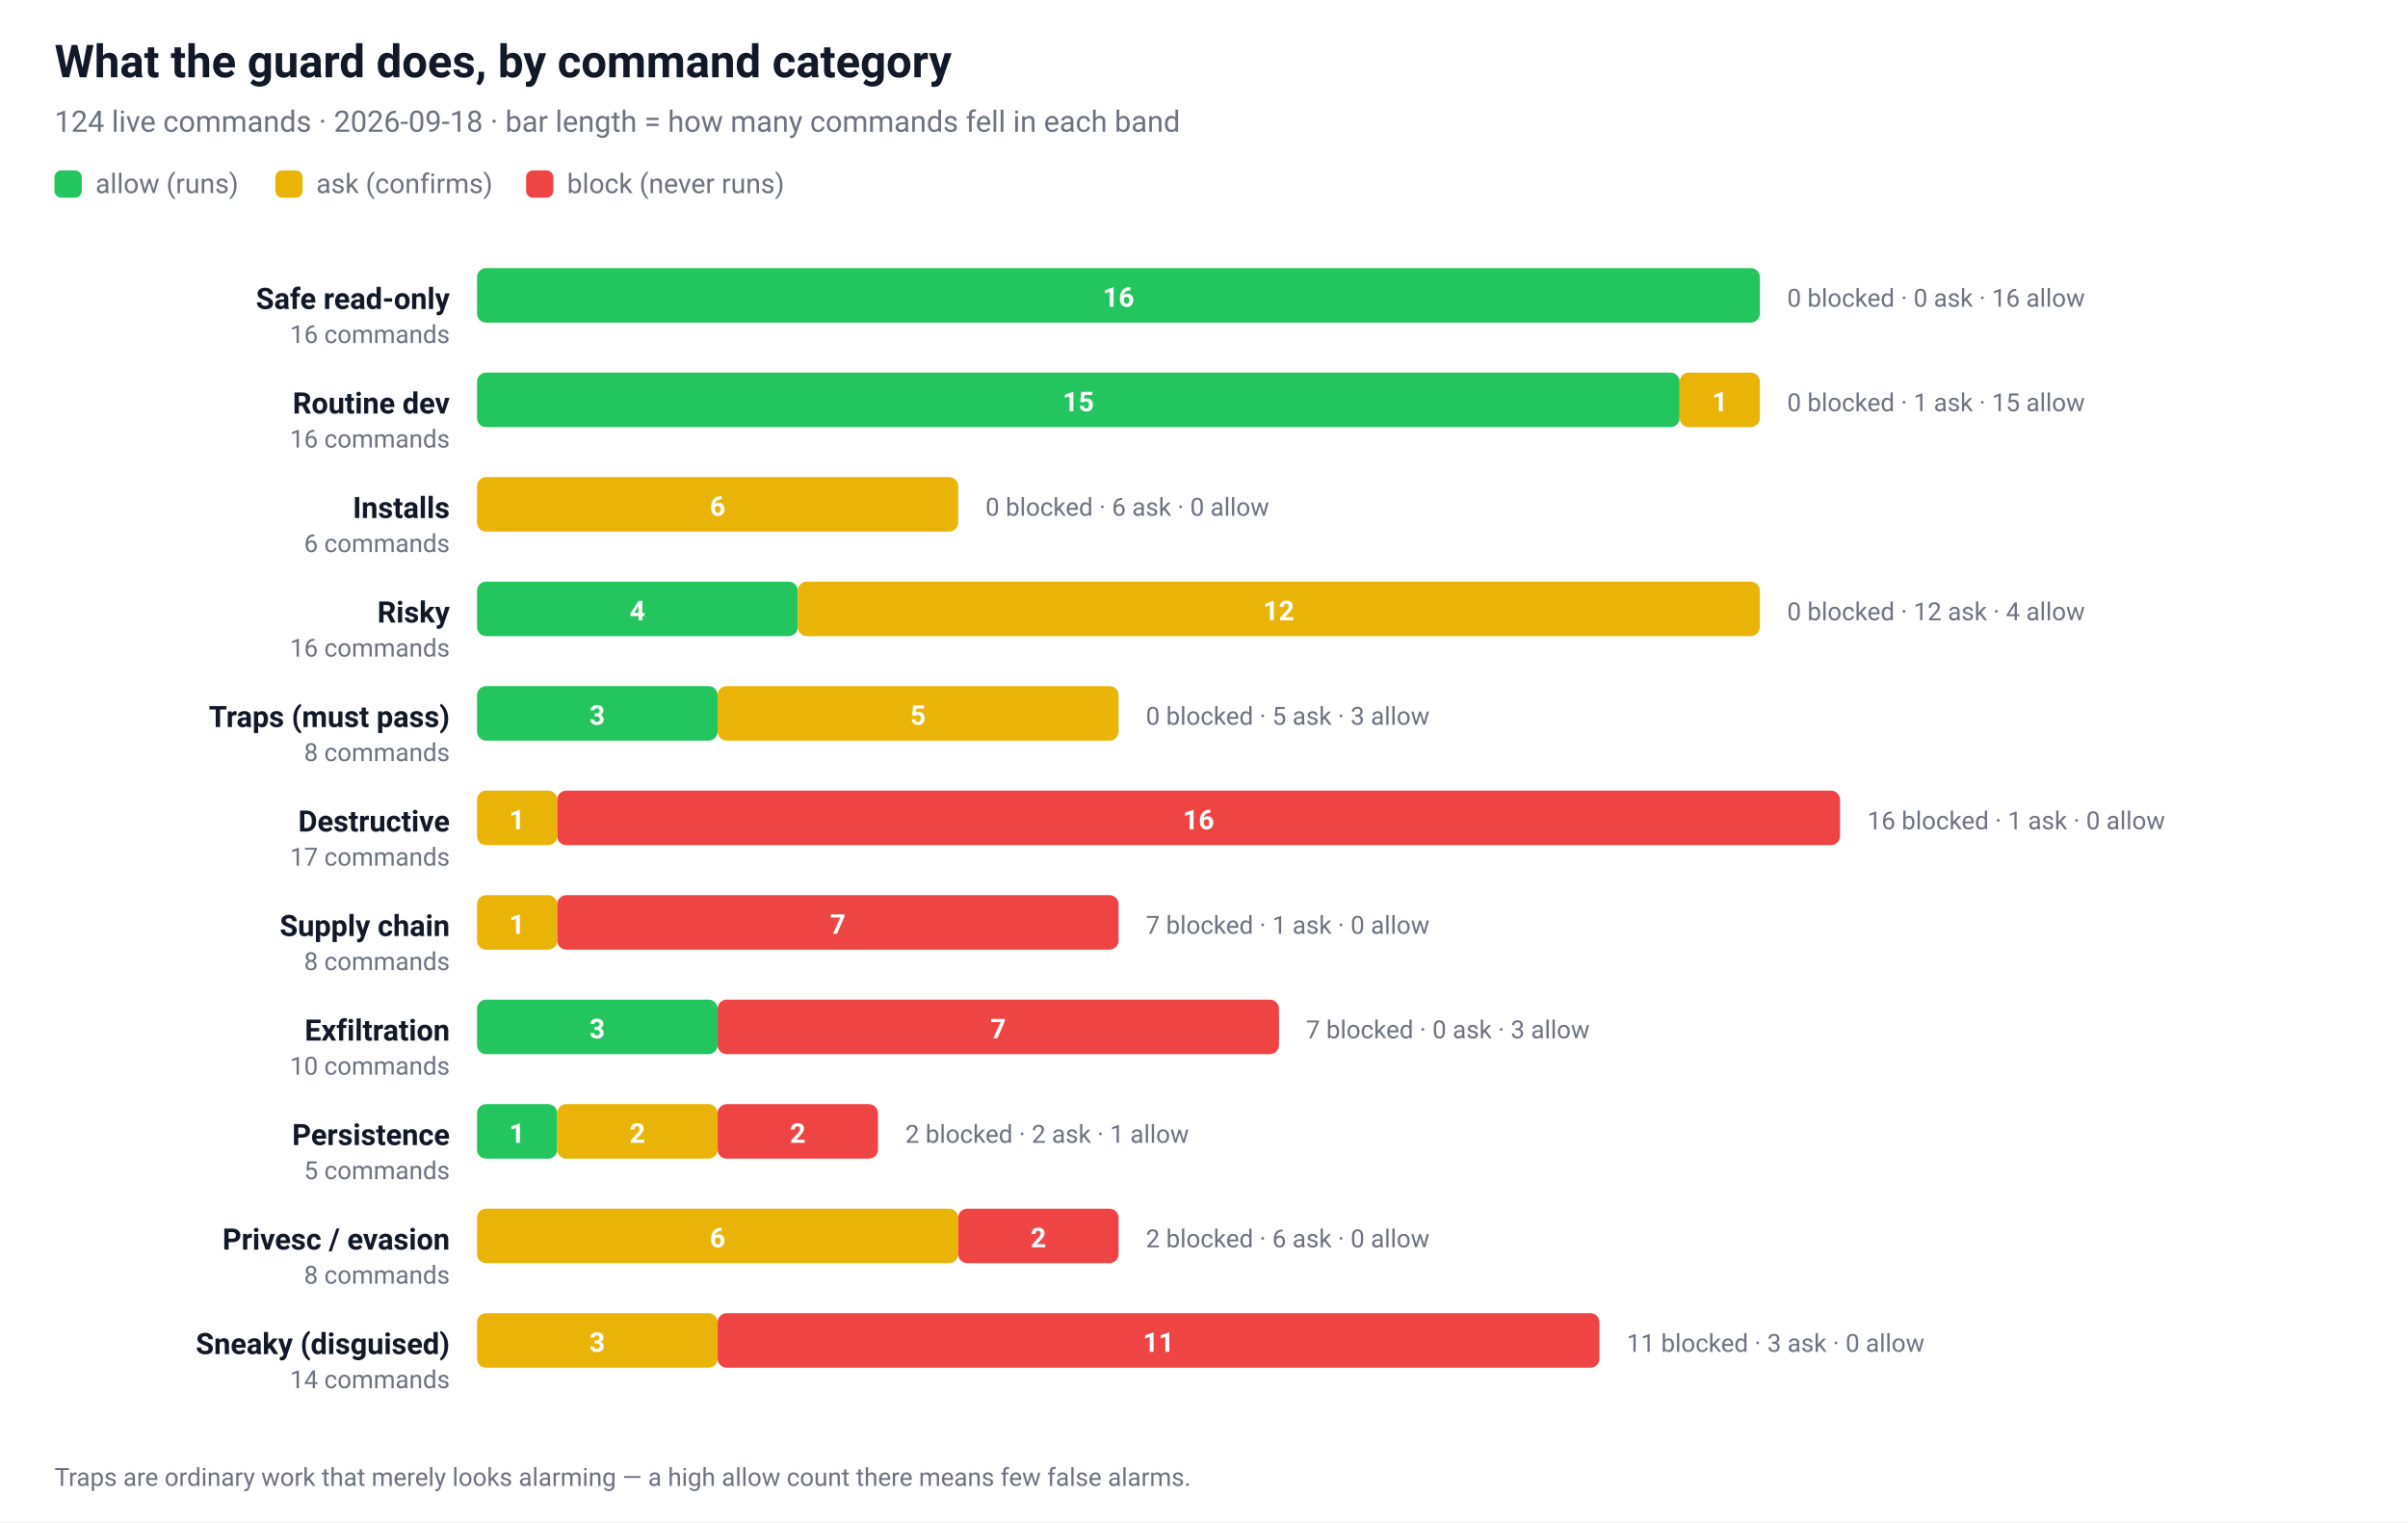
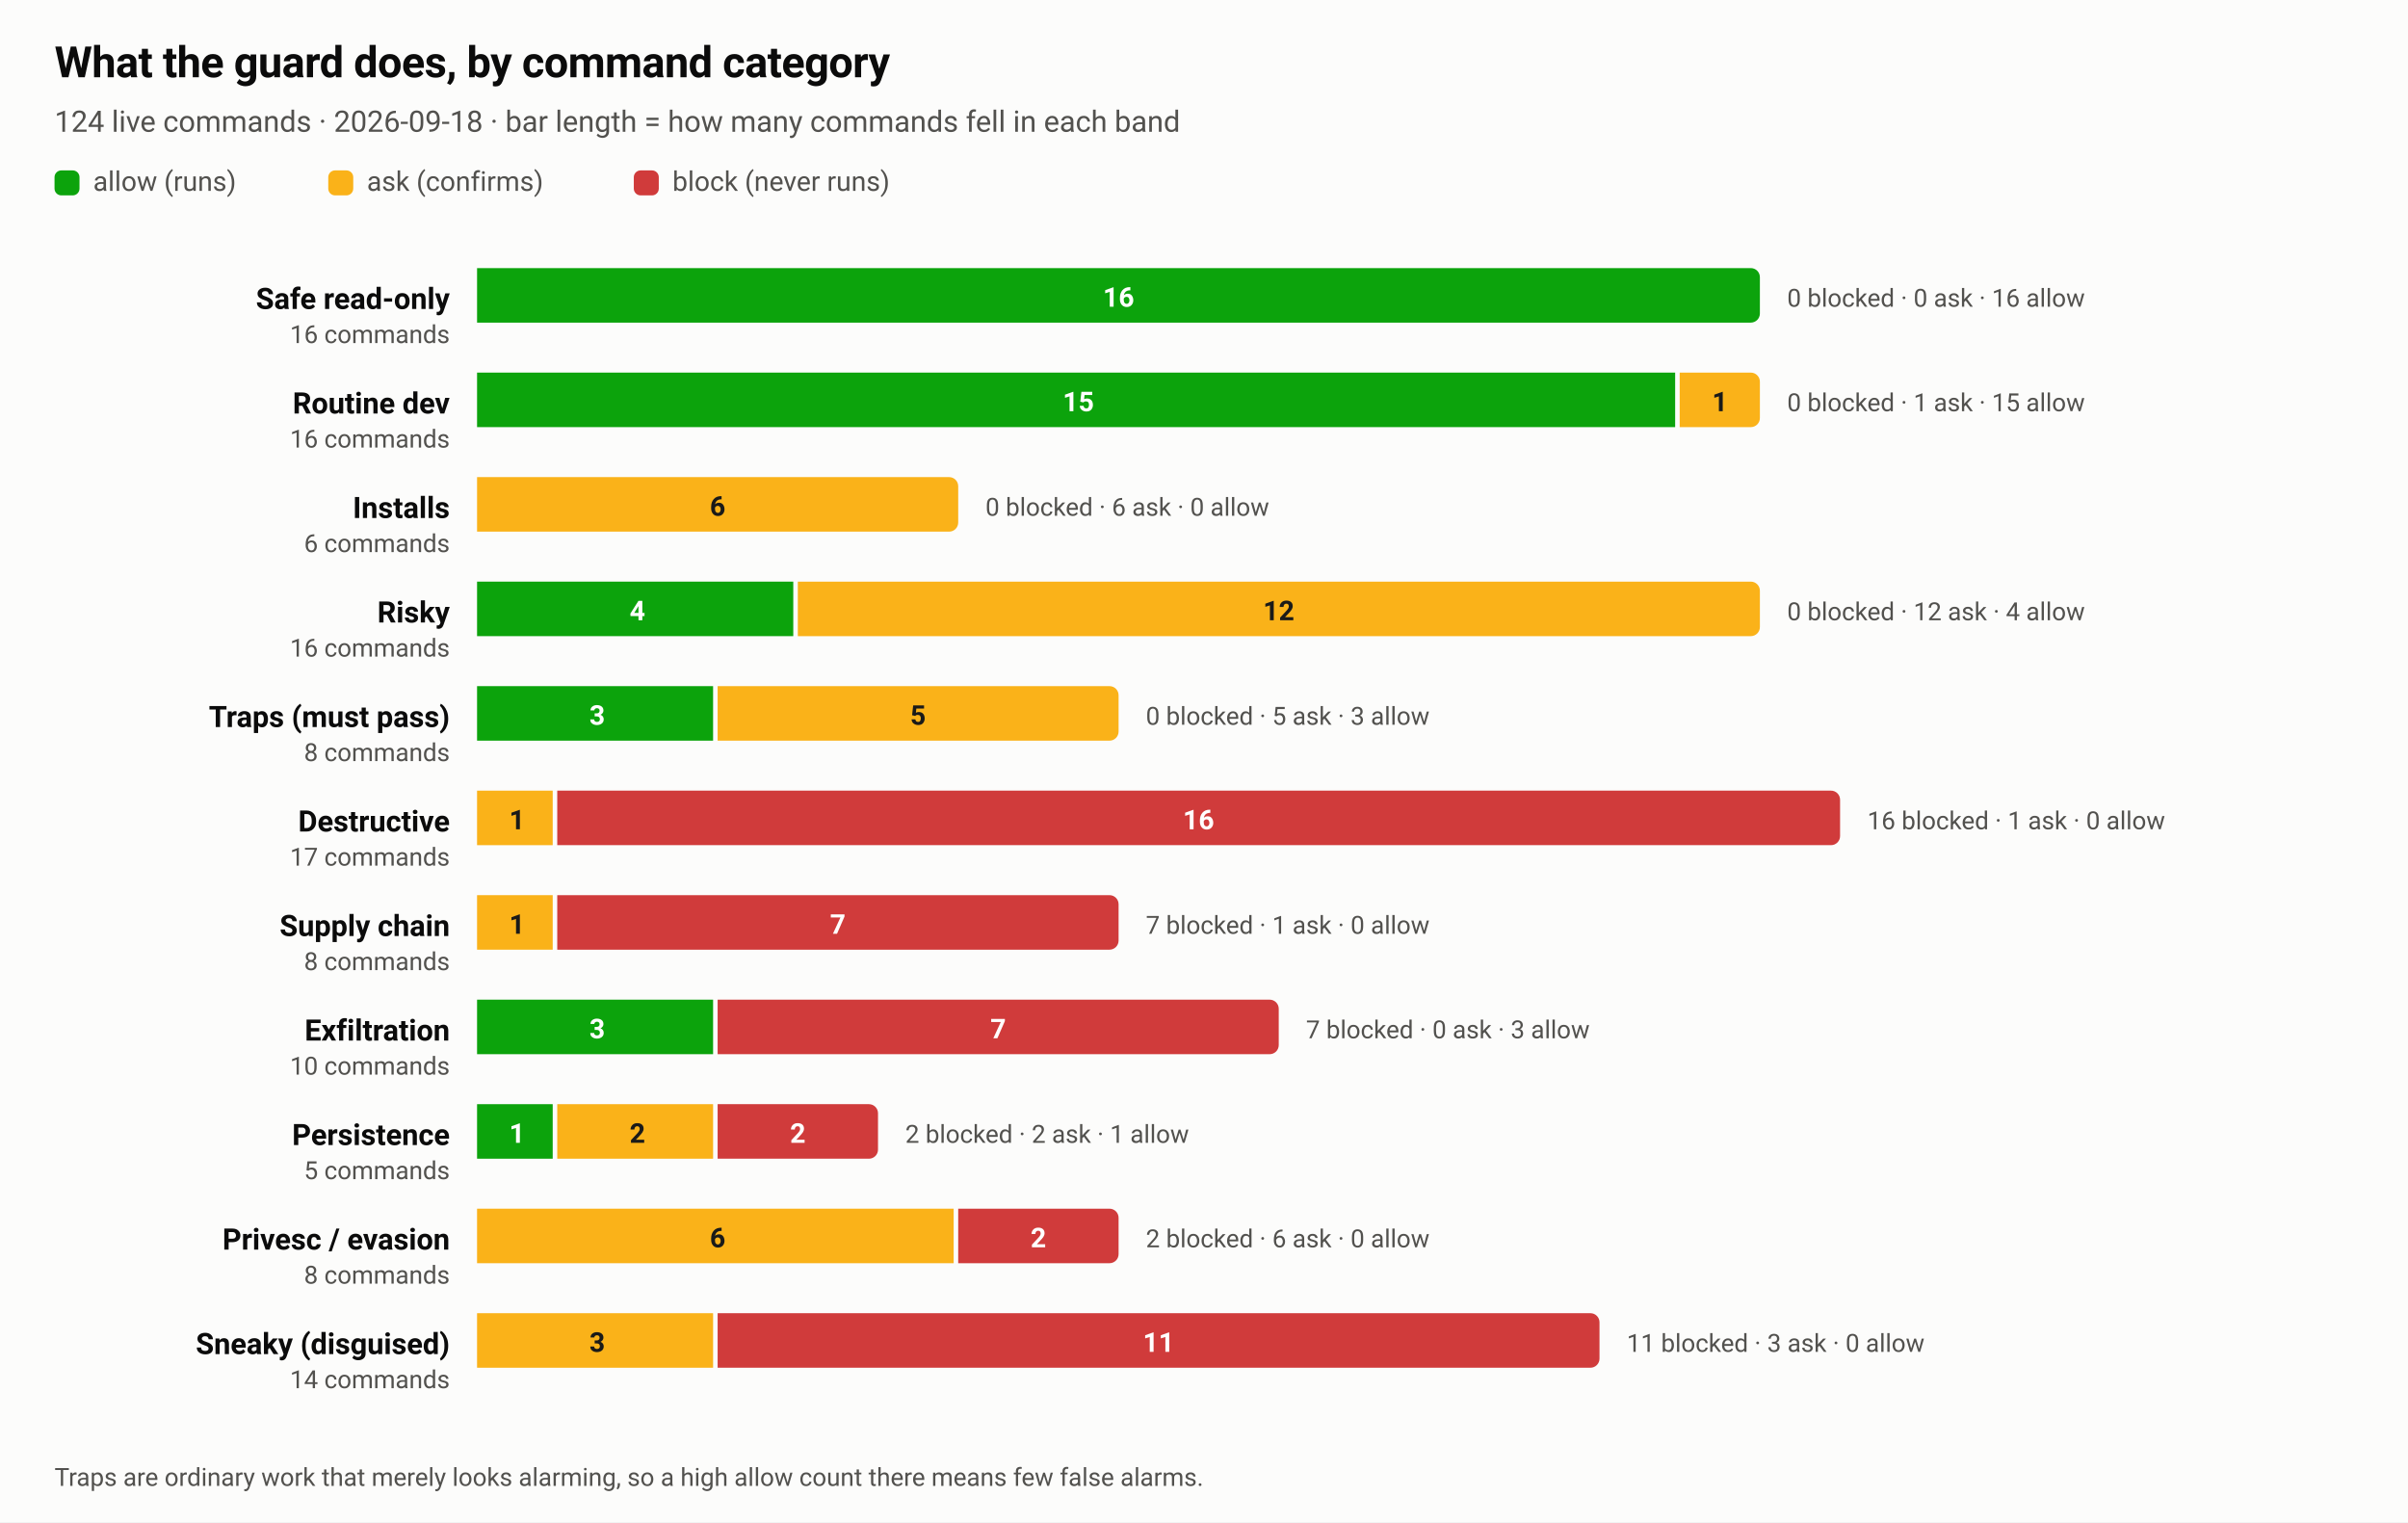
- <svg xmlns="http://www.w3.org/2000/svg" width="1060" height="670" viewBox="0 0 1060 670" font-family="system-ui, -apple-system, 'Segoe UI', Roboto, sans-serif">
-   <rect width="1060" height="670" fill="#ffffff" />
-   <text x="24" y="34" font-size="20" font-weight="700" fill="#111827">What the guard does, by command category</text>
-   <text x="24" y="58" font-size="13" fill="#6b7280">124 live commands · 2026-09-18 · bar length = how many commands fell in each band</text>
-   <rect x="24" y="75" width="12" height="12" rx="3" fill="#22c55e" />
-   <text x="42" y="85" font-size="12" fill="#6b7280">allow (runs)</text>
-   <rect x="121.2" y="75" width="12" height="12" rx="3" fill="#eab308" />
-   <text x="139.2" y="85" font-size="12" fill="#6b7280">ask (confirms)</text>
-   <rect x="231.6" y="75" width="12" height="12" rx="3" fill="#ef4444" />
-   <text x="249.6" y="85" font-size="12" fill="#6b7280">block (never runs)</text>
-   <text x="198.0" y="136.0" font-size="13" fill="#111827" text-anchor="end" font-weight="600">Safe read-only</text>
-   <text x="198.0" y="151.0" font-size="11" fill="#6b7280" text-anchor="end">16 commands</text>
-   <g>
-     <rect x="210.0" y="118.0" width="564.7" height="24" rx="4" fill="#22c55e" opacity="1" />
+ <svg xmlns="http://www.w3.org/2000/svg" viewBox="0 0 1060 670" width="1060" height="670" role="img" font-family="system-ui, -apple-system, 'Segoe UI', Roboto, sans-serif">
+   <rect width="1060" height="670" fill="var(--jv-bg, #fcfcfb)" />
+   <text x="24" y="34" font-size="19" font-weight="650" fill="var(--jv-text, #0b0b0b)" letter-spacing="-0.01em">What the guard does, by command category</text>
+   <text x="24" y="58" font-size="13" fill="var(--jv-dim, #52514e)">124 live commands · 2026-09-18 · bar length = how many commands fell in each band</text>
+   <rect x="24" y="75" width="11" height="11" rx="3" fill="var(--jv-allow, #0ca30c)" />
+   <text x="41" y="84" font-size="12" fill="var(--jv-dim, #52514e)">allow (runs)</text>
+   <rect x="144.5" y="75" width="11" height="11" rx="3" fill="var(--jv-ask, #fab219)" />
+   <text x="161.5" y="84" font-size="12" fill="var(--jv-dim, #52514e)">ask (confirms)</text>
+   <rect x="279" y="75" width="11" height="11" rx="3" fill="var(--jv-block, #d03b3b)" />
+   <text x="296" y="84" font-size="12" fill="var(--jv-dim, #52514e)">block (never runs)</text>
+   <text x="198" y="136" font-size="13" fill="var(--jv-text, #0b0b0b)" text-anchor="end" font-weight="600">Safe read-only</text>
+   <text x="198" y="151" font-size="11" fill="var(--jv-dim, #52514e)" text-anchor="end">16 commands</text>
+   <g class="mark-g">
+     <path class="mark" d="M210,118H770.7A4,4 0 0 1 774.7,122V138A4,4 0 0 1 770.7,142H210V118Z" fill="var(--jv-allow, #0ca30c)" />
  </g>
-   <text x="492.4" y="135.0" font-size="12" fill="#ffffff" text-anchor="middle" font-weight="700">16</text>
-   <text x="786.7" y="135.0" font-size="11" fill="#6b7280" text-anchor="start">0 blocked · 0 ask · 16 allow</text>
-   <text x="198.0" y="182.0" font-size="13" fill="#111827" text-anchor="end" font-weight="600">Routine dev</text>
-   <text x="198.0" y="197.0" font-size="11" fill="#6b7280" text-anchor="end">16 commands</text>
-   <g>
-     <rect x="210.0" y="164.0" width="529.4" height="24" rx="4" fill="#22c55e" opacity="1" />
+   <text x="492.4" y="135" font-size="12" fill="#ffffff" text-anchor="middle" font-weight="700">16</text>
+   <text x="786.7" y="135" font-size="11" fill="var(--jv-dim, #52514e)" text-anchor="start">0 blocked · 0 ask · 16 allow</text>
+   <text x="198" y="182" font-size="13" fill="var(--jv-text, #0b0b0b)" text-anchor="end" font-weight="600">Routine dev</text>
+   <text x="198" y="197" font-size="11" fill="var(--jv-dim, #52514e)" text-anchor="end">16 commands</text>
+   <g class="mark-g">
+     <path class="mark" d="M210,164H737.4V188H210V164Z" fill="var(--jv-allow, #0ca30c)" />
  </g>
-   <text x="474.7" y="181.0" font-size="12" fill="#ffffff" text-anchor="middle" font-weight="700">15</text>
-   <g>
-     <rect x="739.4" y="164.0" width="35.3" height="24" rx="4" fill="#eab308" opacity="1" />
+   <text x="474.7" y="181" font-size="12" fill="#ffffff" text-anchor="middle" font-weight="700">15</text>
+   <g class="mark-g">
+     <path class="mark" d="M739.4,164H770.7A4,4 0 0 1 774.7,168V184A4,4 0 0 1 770.7,188H739.4V164Z" fill="var(--jv-ask, #fab219)" />
  </g>
-   <text x="757.1" y="181.0" font-size="12" fill="#ffffff" text-anchor="middle" font-weight="700">1</text>
-   <text x="786.7" y="181.0" font-size="11" fill="#6b7280" text-anchor="start">0 blocked · 1 ask · 15 allow</text>
-   <text x="198.0" y="228.0" font-size="13" fill="#111827" text-anchor="end" font-weight="600">Installs</text>
-   <text x="198.0" y="243.0" font-size="11" fill="#6b7280" text-anchor="end">6 commands</text>
-   <g>
-     <rect x="210.0" y="210.0" width="211.8" height="24" rx="4" fill="#eab308" opacity="1" />
+   <text x="757.1" y="181" font-size="12" fill="#1a1a19" text-anchor="middle" font-weight="700">1</text>
+   <text x="786.7" y="181" font-size="11" fill="var(--jv-dim, #52514e)" text-anchor="start">0 blocked · 1 ask · 15 allow</text>
+   <text x="198" y="228" font-size="13" fill="var(--jv-text, #0b0b0b)" text-anchor="end" font-weight="600">Installs</text>
+   <text x="198" y="243" font-size="11" fill="var(--jv-dim, #52514e)" text-anchor="end">6 commands</text>
+   <g class="mark-g">
+     <path class="mark" d="M210,210H417.8A4,4 0 0 1 421.8,214V230A4,4 0 0 1 417.8,234H210V210Z" fill="var(--jv-ask, #fab219)" />
  </g>
-   <text x="315.9" y="227.0" font-size="12" fill="#ffffff" text-anchor="middle" font-weight="700">6</text>
-   <text x="433.8" y="227.0" font-size="11" fill="#6b7280" text-anchor="start">0 blocked · 6 ask · 0 allow</text>
-   <text x="198.0" y="274.0" font-size="13" fill="#111827" text-anchor="end" font-weight="600">Risky</text>
-   <text x="198.0" y="289.0" font-size="11" fill="#6b7280" text-anchor="end">16 commands</text>
-   <g>
-     <rect x="210.0" y="256.0" width="141.2" height="24" rx="4" fill="#22c55e" opacity="1" />
+   <text x="315.9" y="227" font-size="12" fill="#1a1a19" text-anchor="middle" font-weight="700">6</text>
+   <text x="433.8" y="227" font-size="11" fill="var(--jv-dim, #52514e)" text-anchor="start">0 blocked · 6 ask · 0 allow</text>
+   <text x="198" y="274" font-size="13" fill="var(--jv-text, #0b0b0b)" text-anchor="end" font-weight="600">Risky</text>
+   <text x="198" y="289" font-size="11" fill="var(--jv-dim, #52514e)" text-anchor="end">16 commands</text>
+   <g class="mark-g">
+     <path class="mark" d="M210,256H349.2V280H210V256Z" fill="var(--jv-allow, #0ca30c)" />
  </g>
-   <text x="280.6" y="273.0" font-size="12" fill="#ffffff" text-anchor="middle" font-weight="700">4</text>
-   <g>
-     <rect x="351.2" y="256.0" width="423.5" height="24" rx="4" fill="#eab308" opacity="1" />
+   <text x="280.6" y="273" font-size="12" fill="#ffffff" text-anchor="middle" font-weight="700">4</text>
+   <g class="mark-g">
+     <path class="mark" d="M351.2,256H770.7A4,4 0 0 1 774.7,260V276A4,4 0 0 1 770.7,280H351.2V256Z" fill="var(--jv-ask, #fab219)" />
  </g>
-   <text x="562.9" y="273.0" font-size="12" fill="#ffffff" text-anchor="middle" font-weight="700">12</text>
-   <text x="786.7" y="273.0" font-size="11" fill="#6b7280" text-anchor="start">0 blocked · 12 ask · 4 allow</text>
-   <text x="198.0" y="320.0" font-size="13" fill="#111827" text-anchor="end" font-weight="600">Traps (must pass)</text>
-   <text x="198.0" y="335.0" font-size="11" fill="#6b7280" text-anchor="end">8 commands</text>
-   <g>
-     <rect x="210.0" y="302.0" width="105.9" height="24" rx="4" fill="#22c55e" opacity="1" />
+   <text x="562.9" y="273" font-size="12" fill="#1a1a19" text-anchor="middle" font-weight="700">12</text>
+   <text x="786.7" y="273" font-size="11" fill="var(--jv-dim, #52514e)" text-anchor="start">0 blocked · 12 ask · 4 allow</text>
+   <text x="198" y="320" font-size="13" fill="var(--jv-text, #0b0b0b)" text-anchor="end" font-weight="600">Traps (must pass)</text>
+   <text x="198" y="335" font-size="11" fill="var(--jv-dim, #52514e)" text-anchor="end">8 commands</text>
+   <g class="mark-g">
+     <path class="mark" d="M210,302H313.9V326H210V302Z" fill="var(--jv-allow, #0ca30c)" />
  </g>
-   <text x="262.9" y="319.0" font-size="12" fill="#ffffff" text-anchor="middle" font-weight="700">3</text>
-   <g>
-     <rect x="315.9" y="302.0" width="176.5" height="24" rx="4" fill="#eab308" opacity="1" />
+   <text x="262.9" y="319" font-size="12" fill="#ffffff" text-anchor="middle" font-weight="700">3</text>
+   <g class="mark-g">
+     <path class="mark" d="M315.9,302H488.4A4,4 0 0 1 492.4,306V322A4,4 0 0 1 488.4,326H315.9V302Z" fill="var(--jv-ask, #fab219)" />
  </g>
-   <text x="404.1" y="319.0" font-size="12" fill="#ffffff" text-anchor="middle" font-weight="700">5</text>
-   <text x="504.4" y="319.0" font-size="11" fill="#6b7280" text-anchor="start">0 blocked · 5 ask · 3 allow</text>
-   <text x="198.0" y="366.0" font-size="13" fill="#111827" text-anchor="end" font-weight="600">Destructive</text>
-   <text x="198.0" y="381.0" font-size="11" fill="#6b7280" text-anchor="end">17 commands</text>
-   <g>
-     <rect x="210.0" y="348.0" width="35.3" height="24" rx="4" fill="#eab308" opacity="1" />
+   <text x="404.1" y="319" font-size="12" fill="#1a1a19" text-anchor="middle" font-weight="700">5</text>
+   <text x="504.4" y="319" font-size="11" fill="var(--jv-dim, #52514e)" text-anchor="start">0 blocked · 5 ask · 3 allow</text>
+   <text x="198" y="366" font-size="13" fill="var(--jv-text, #0b0b0b)" text-anchor="end" font-weight="600">Destructive</text>
+   <text x="198" y="381" font-size="11" fill="var(--jv-dim, #52514e)" text-anchor="end">17 commands</text>
+   <g class="mark-g">
+     <path class="mark" d="M210,348H243.3V372H210V348Z" fill="var(--jv-ask, #fab219)" />
  </g>
-   <text x="227.6" y="365.0" font-size="12" fill="#ffffff" text-anchor="middle" font-weight="700">1</text>
-   <g>
-     <rect x="245.3" y="348.0" width="564.7" height="24" rx="4" fill="#ef4444" opacity="1" />
+   <text x="227.6" y="365" font-size="12" fill="#1a1a19" text-anchor="middle" font-weight="700">1</text>
+   <g class="mark-g">
+     <path class="mark" d="M245.3,348H806A4,4 0 0 1 810,352V368A4,4 0 0 1 806,372H245.3V348Z" fill="var(--jv-block, #d03b3b)" />
  </g>
-   <text x="527.6" y="365.0" font-size="12" fill="#ffffff" text-anchor="middle" font-weight="700">16</text>
-   <text x="822.0" y="365.0" font-size="11" fill="#6b7280" text-anchor="start">16 blocked · 1 ask · 0 allow</text>
-   <text x="198.0" y="412.0" font-size="13" fill="#111827" text-anchor="end" font-weight="600">Supply chain</text>
-   <text x="198.0" y="427.0" font-size="11" fill="#6b7280" text-anchor="end">8 commands</text>
-   <g>
-     <rect x="210.0" y="394.0" width="35.3" height="24" rx="4" fill="#eab308" opacity="1" />
+   <text x="527.6" y="365" font-size="12" fill="#ffffff" text-anchor="middle" font-weight="700">16</text>
+   <text x="822" y="365" font-size="11" fill="var(--jv-dim, #52514e)" text-anchor="start">16 blocked · 1 ask · 0 allow</text>
+   <text x="198" y="412" font-size="13" fill="var(--jv-text, #0b0b0b)" text-anchor="end" font-weight="600">Supply chain</text>
+   <text x="198" y="427" font-size="11" fill="var(--jv-dim, #52514e)" text-anchor="end">8 commands</text>
+   <g class="mark-g">
+     <path class="mark" d="M210,394H243.3V418H210V394Z" fill="var(--jv-ask, #fab219)" />
  </g>
-   <text x="227.6" y="411.0" font-size="12" fill="#ffffff" text-anchor="middle" font-weight="700">1</text>
-   <g>
-     <rect x="245.3" y="394.0" width="247.1" height="24" rx="4" fill="#ef4444" opacity="1" />
+   <text x="227.6" y="411" font-size="12" fill="#1a1a19" text-anchor="middle" font-weight="700">1</text>
+   <g class="mark-g">
+     <path class="mark" d="M245.3,394H488.4A4,4 0 0 1 492.4,398V414A4,4 0 0 1 488.4,418H245.3V394Z" fill="var(--jv-block, #d03b3b)" />
  </g>
-   <text x="368.8" y="411.0" font-size="12" fill="#ffffff" text-anchor="middle" font-weight="700">7</text>
-   <text x="504.4" y="411.0" font-size="11" fill="#6b7280" text-anchor="start">7 blocked · 1 ask · 0 allow</text>
-   <text x="198.0" y="458.0" font-size="13" fill="#111827" text-anchor="end" font-weight="600">Exfiltration</text>
-   <text x="198.0" y="473.0" font-size="11" fill="#6b7280" text-anchor="end">10 commands</text>
-   <g>
-     <rect x="210.0" y="440.0" width="105.9" height="24" rx="4" fill="#22c55e" opacity="1" />
+   <text x="368.8" y="411" font-size="12" fill="#ffffff" text-anchor="middle" font-weight="700">7</text>
+   <text x="504.4" y="411" font-size="11" fill="var(--jv-dim, #52514e)" text-anchor="start">7 blocked · 1 ask · 0 allow</text>
+   <text x="198" y="458" font-size="13" fill="var(--jv-text, #0b0b0b)" text-anchor="end" font-weight="600">Exfiltration</text>
+   <text x="198" y="473" font-size="11" fill="var(--jv-dim, #52514e)" text-anchor="end">10 commands</text>
+   <g class="mark-g">
+     <path class="mark" d="M210,440H313.9V464H210V440Z" fill="var(--jv-allow, #0ca30c)" />
  </g>
-   <text x="262.9" y="457.0" font-size="12" fill="#ffffff" text-anchor="middle" font-weight="700">3</text>
-   <g>
-     <rect x="315.9" y="440.0" width="247.1" height="24" rx="4" fill="#ef4444" opacity="1" />
+   <text x="262.9" y="457" font-size="12" fill="#ffffff" text-anchor="middle" font-weight="700">3</text>
+   <g class="mark-g">
+     <path class="mark" d="M315.9,440H558.9A4,4 0 0 1 562.9,444V460A4,4 0 0 1 558.9,464H315.9V440Z" fill="var(--jv-block, #d03b3b)" />
  </g>
-   <text x="439.4" y="457.0" font-size="12" fill="#ffffff" text-anchor="middle" font-weight="700">7</text>
-   <text x="574.9" y="457.0" font-size="11" fill="#6b7280" text-anchor="start">7 blocked · 0 ask · 3 allow</text>
-   <text x="198.0" y="504.0" font-size="13" fill="#111827" text-anchor="end" font-weight="600">Persistence</text>
-   <text x="198.0" y="519.0" font-size="11" fill="#6b7280" text-anchor="end">5 commands</text>
-   <g>
-     <rect x="210.0" y="486.0" width="35.3" height="24" rx="4" fill="#22c55e" opacity="1" />
+   <text x="439.4" y="457" font-size="12" fill="#ffffff" text-anchor="middle" font-weight="700">7</text>
+   <text x="574.9" y="457" font-size="11" fill="var(--jv-dim, #52514e)" text-anchor="start">7 blocked · 0 ask · 3 allow</text>
+   <text x="198" y="504" font-size="13" fill="var(--jv-text, #0b0b0b)" text-anchor="end" font-weight="600">Persistence</text>
+   <text x="198" y="519" font-size="11" fill="var(--jv-dim, #52514e)" text-anchor="end">5 commands</text>
+   <g class="mark-g">
+     <path class="mark" d="M210,486H243.3V510H210V486Z" fill="var(--jv-allow, #0ca30c)" />
  </g>
-   <text x="227.6" y="503.0" font-size="12" fill="#ffffff" text-anchor="middle" font-weight="700">1</text>
-   <g>
-     <rect x="245.3" y="486.0" width="70.6" height="24" rx="4" fill="#eab308" opacity="1" />
+   <text x="227.6" y="503" font-size="12" fill="#ffffff" text-anchor="middle" font-weight="700">1</text>
+   <g class="mark-g">
+     <path class="mark" d="M245.3,486H313.9V510H245.3V486Z" fill="var(--jv-ask, #fab219)" />
  </g>
-   <text x="280.6" y="503.0" font-size="12" fill="#ffffff" text-anchor="middle" font-weight="700">2</text>
-   <g>
-     <rect x="315.9" y="486.0" width="70.6" height="24" rx="4" fill="#ef4444" opacity="1" />
+   <text x="280.6" y="503" font-size="12" fill="#1a1a19" text-anchor="middle" font-weight="700">2</text>
+   <g class="mark-g">
+     <path class="mark" d="M315.9,486H382.5A4,4 0 0 1 386.5,490V506A4,4 0 0 1 382.5,510H315.9V486Z" fill="var(--jv-block, #d03b3b)" />
  </g>
-   <text x="351.2" y="503.0" font-size="12" fill="#ffffff" text-anchor="middle" font-weight="700">2</text>
-   <text x="398.5" y="503.0" font-size="11" fill="#6b7280" text-anchor="start">2 blocked · 2 ask · 1 allow</text>
-   <text x="198.0" y="550.0" font-size="13" fill="#111827" text-anchor="end" font-weight="600">Privesc / evasion</text>
-   <text x="198.0" y="565.0" font-size="11" fill="#6b7280" text-anchor="end">8 commands</text>
-   <g>
-     <rect x="210.0" y="532.0" width="211.8" height="24" rx="4" fill="#eab308" opacity="1" />
+   <text x="351.2" y="503" font-size="12" fill="#ffffff" text-anchor="middle" font-weight="700">2</text>
+   <text x="398.5" y="503" font-size="11" fill="var(--jv-dim, #52514e)" text-anchor="start">2 blocked · 2 ask · 1 allow</text>
+   <text x="198" y="550" font-size="13" fill="var(--jv-text, #0b0b0b)" text-anchor="end" font-weight="600">Privesc / evasion</text>
+   <text x="198" y="565" font-size="11" fill="var(--jv-dim, #52514e)" text-anchor="end">8 commands</text>
+   <g class="mark-g">
+     <path class="mark" d="M210,532H419.8V556H210V532Z" fill="var(--jv-ask, #fab219)" />
  </g>
-   <text x="315.9" y="549.0" font-size="12" fill="#ffffff" text-anchor="middle" font-weight="700">6</text>
-   <g>
-     <rect x="421.8" y="532.0" width="70.6" height="24" rx="4" fill="#ef4444" opacity="1" />
+   <text x="315.9" y="549" font-size="12" fill="#1a1a19" text-anchor="middle" font-weight="700">6</text>
+   <g class="mark-g">
+     <path class="mark" d="M421.8,532H488.4A4,4 0 0 1 492.4,536V552A4,4 0 0 1 488.4,556H421.8V532Z" fill="var(--jv-block, #d03b3b)" />
  </g>
-   <text x="457.1" y="549.0" font-size="12" fill="#ffffff" text-anchor="middle" font-weight="700">2</text>
-   <text x="504.4" y="549.0" font-size="11" fill="#6b7280" text-anchor="start">2 blocked · 6 ask · 0 allow</text>
-   <text x="198.0" y="596.0" font-size="13" fill="#111827" text-anchor="end" font-weight="600">Sneaky (disguised)</text>
-   <text x="198.0" y="611.0" font-size="11" fill="#6b7280" text-anchor="end">14 commands</text>
-   <g>
-     <rect x="210.0" y="578.0" width="105.9" height="24" rx="4" fill="#eab308" opacity="1" />
+   <text x="457.1" y="549" font-size="12" fill="#ffffff" text-anchor="middle" font-weight="700">2</text>
+   <text x="504.4" y="549" font-size="11" fill="var(--jv-dim, #52514e)" text-anchor="start">2 blocked · 6 ask · 0 allow</text>
+   <text x="198" y="596" font-size="13" fill="var(--jv-text, #0b0b0b)" text-anchor="end" font-weight="600">Sneaky (disguised)</text>
+   <text x="198" y="611" font-size="11" fill="var(--jv-dim, #52514e)" text-anchor="end">14 commands</text>
+   <g class="mark-g">
+     <path class="mark" d="M210,578H313.9V602H210V578Z" fill="var(--jv-ask, #fab219)" />
  </g>
-   <text x="262.9" y="595.0" font-size="12" fill="#ffffff" text-anchor="middle" font-weight="700">3</text>
-   <g>
-     <rect x="315.9" y="578.0" width="388.2" height="24" rx="4" fill="#ef4444" opacity="1" />
+   <text x="262.9" y="595" font-size="12" fill="#1a1a19" text-anchor="middle" font-weight="700">3</text>
+   <g class="mark-g">
+     <path class="mark" d="M315.9,578H700.1A4,4 0 0 1 704.1,582V598A4,4 0 0 1 700.1,602H315.9V578Z" fill="var(--jv-block, #d03b3b)" />
  </g>
-   <text x="510.0" y="595.0" font-size="12" fill="#ffffff" text-anchor="middle" font-weight="700">11</text>
-   <text x="716.1" y="595.0" font-size="11" fill="#6b7280" text-anchor="start">11 blocked · 3 ask · 0 allow</text>
-   <text x="24.0" y="654.0" font-size="11" fill="#6b7280" text-anchor="start">Traps are ordinary work that merely looks alarming — a high allow count there means few false alarms.</text>
+   <text x="510" y="595" font-size="12" fill="#ffffff" text-anchor="middle" font-weight="700">11</text>
+   <text x="716.1" y="595" font-size="11" fill="var(--jv-dim, #52514e)" text-anchor="start">11 blocked · 3 ask · 0 allow</text>
+   <text x="24" y="654" font-size="11" fill="var(--jv-dim, #52514e)" text-anchor="start">Traps are ordinary work that merely looks alarming, so a high allow count there means few false alarms.</text>
</svg>
